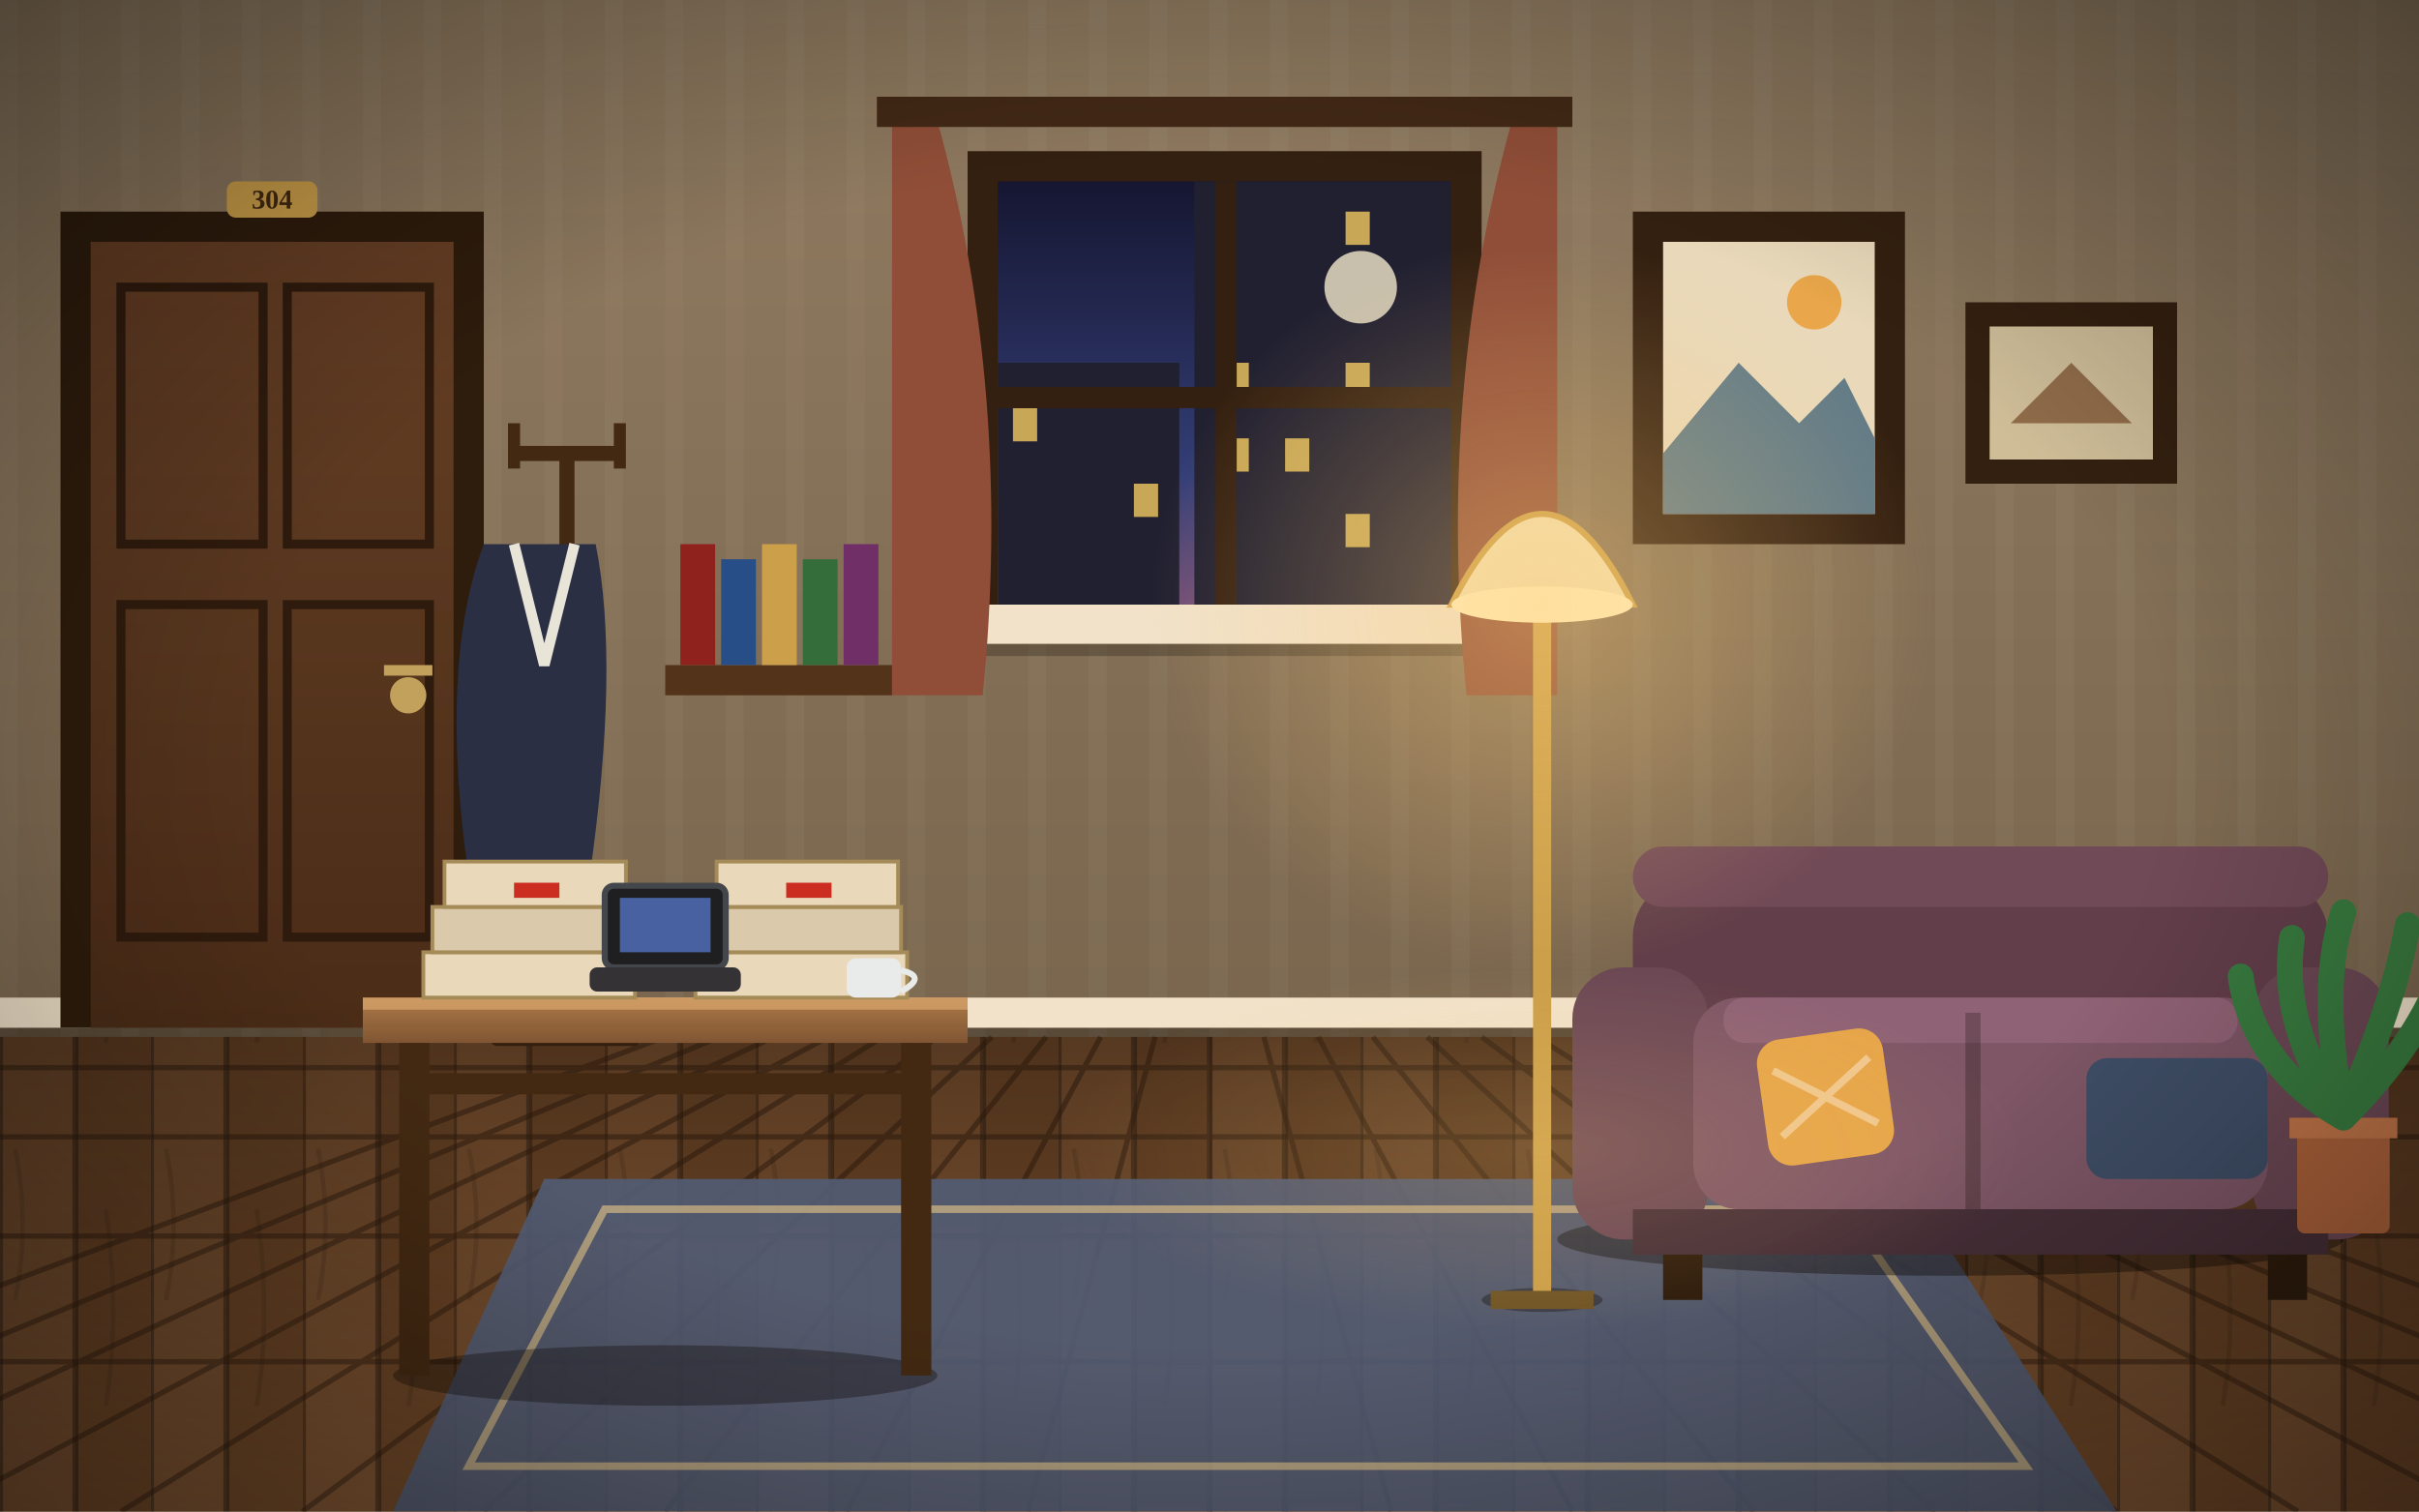
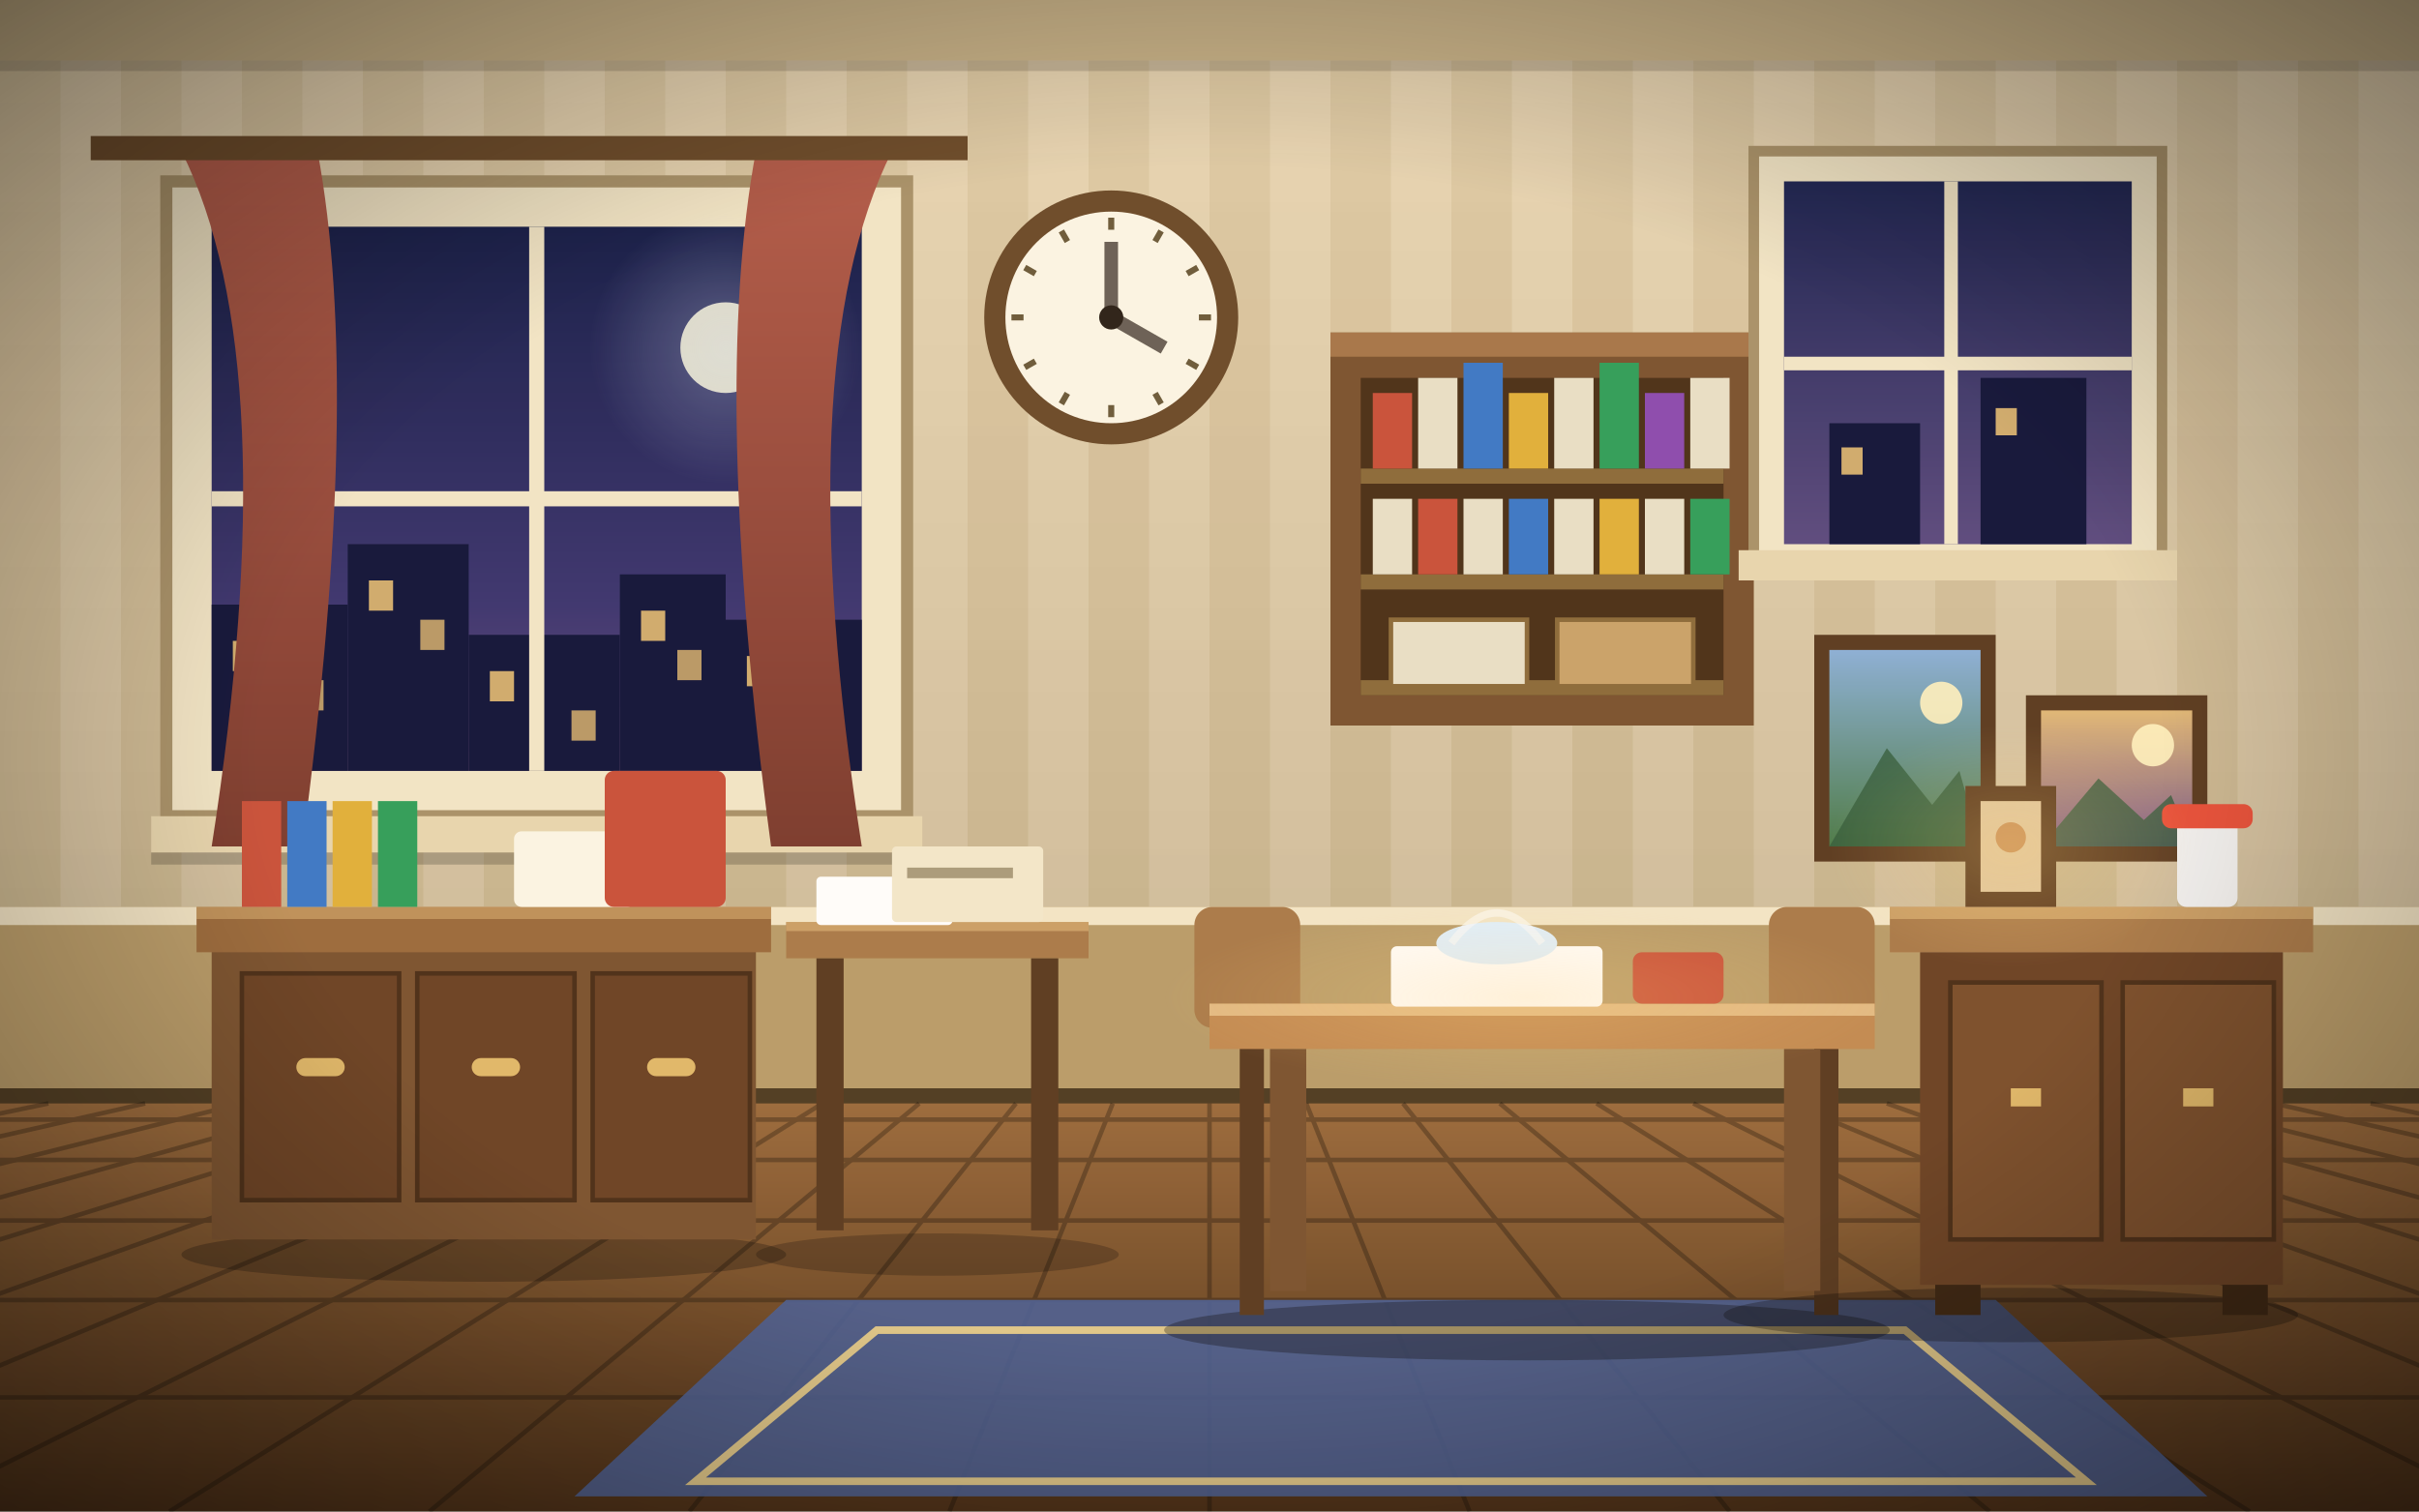
- <svg xmlns="http://www.w3.org/2000/svg" viewBox="0 0 160 100" preserveAspectRatio="xMidYMid slice" width="100%" height="100%">
+ <svg xmlns="http://www.w3.org/2000/svg" viewBox="0 0 160 100" preserveAspectRatio="xMidYMid slice" width="1920" height="1200">
  <defs>
-     <radialGradient id="vgl23" cx="0.5" cy="0.5" r="0.78">
+     <pattern id="cas1" width="8" height="8" patternUnits="userSpaceOnUse">
+       <rect width="8" height="8" fill="#e6d3ae" />
+       <rect width="4" height="8" fill="#dcc79e" />
+     </pattern>
+     <linearGradient id="cas2" x1="0" y1="0" x2="0" y2="1">
+       <stop offset="0" stop-color="#fff" stop-opacity="0.1" />
+       <stop offset="1" stop-color="#000" stop-opacity="0.12" />
+     </linearGradient>
+     <linearGradient id="cas3" x1="0" y1="0" x2="0" y2="1">
+       <stop offset="0" stop-color="#9a6a3c" stop-opacity="1" />
+       <stop offset="1" stop-color="#4a2e16" stop-opacity="1" />
+     </linearGradient>
+     <linearGradient id="cas4" x1="0" y1="0" x2="0" y2="1">
+       <stop offset="0" stop-color="#141c4a" stop-opacity="1" />
+       <stop offset="0.7" stop-color="#3a3470" stop-opacity="1" />
+       <stop offset="1" stop-color="#6a4a7c" stop-opacity="1" />
+     </linearGradient>
+     <radialGradient id="cas5" cx="0.5" cy="0.5" r="0.5">
+       <stop offset="0" stop-color="#dfe8ff" stop-opacity="0.3" />
+       <stop offset="1" stop-color="#dfe8ff" stop-opacity="0" />
+     </radialGradient>
+     <linearGradient id="cas6" x1="0" y1="0" x2="0" y2="1">
+       <stop offset="0" stop-color="#b25a4a" stop-opacity="1" />
+       <stop offset="1" stop-color="#7a3a2e" stop-opacity="1" />
+     </linearGradient>
+     <linearGradient id="cas7" x1="0" y1="0" x2="0" y2="1">
+       <stop offset="0" stop-color="#b25a4a" stop-opacity="1" />
+       <stop offset="1" stop-color="#7a3a2e" stop-opacity="1" />
+     </linearGradient>
+     <linearGradient id="cas8" x1="0" y1="0" x2="0" y2="1">
+       <stop offset="0" stop-color="#8ab0d8" stop-opacity="1" />
+       <stop offset="1" stop-color="#4a7a48" stop-opacity="1" />
+     </linearGradient>
+     <linearGradient id="cas9" x1="0" y1="0" x2="0" y2="1">
+       <stop offset="0" stop-color="#e0b878" stop-opacity="1" />
+       <stop offset="1" stop-color="#7a5a8a" stop-opacity="1" />
+     </linearGradient>
+     <linearGradient id="cas10" x1="0" y1="0" x2="0" y2="1">
+       <stop offset="0" stop-color="#1a2252" stop-opacity="1" />
+       <stop offset="1" stop-color="#5a4a80" stop-opacity="1" />
+     </linearGradient>
+     <radialGradient id="cas11" cx="0.5" cy="0.5" r="0.5">
+       <stop offset="0" stop-color="#ffd27a" stop-opacity="0.25" />
+       <stop offset="1" stop-color="#ffd27a" stop-opacity="0" />
+     </radialGradient>
+     <radialGradient id="cas12" cx="0.5" cy="0.5" r="0.5">
+       <stop offset="0" stop-color="#ffd27a" stop-opacity="0.25" />
+       <stop offset="1" stop-color="#ffd27a" stop-opacity="0" />
+     </radialGradient>
+     <radialGradient id="cas13" cx="0.5" cy="0.5" r="0.78">
      <stop offset="0.5" stop-color="#000" stop-opacity="0" />
      <stop offset="1" stop-color="#000" stop-opacity="0.55" />
    </radialGradient>
-     <linearGradient id="wll23" x1="0" y1="0" x2="0" y2="1">
-       <stop offset="0" stop-color="#8a7a62" />
-       <stop offset="1" stop-color="#6a5a46" />
-     </linearGradient>
-     <pattern id="pkl23" width="10" height="24" patternUnits="userSpaceOnUse">
-       <rect width="10" height="24" fill="#7a5232" />
-       <rect x="5" width="5" height="24" fill="#6c4628" />
-       <path d="M0 0V24M5 0V24" stroke="#000" stroke-opacity=".35" stroke-width=".4" />
-       <path d="M1 4Q2 9 1 14M7 8Q8 15 7 21" stroke="#000" stroke-opacity=".12" stroke-width=".3" fill="none" />
-     </pattern>
-     <linearGradient id="fgll23" x1="0" y1="0" x2="0" y2="1">
-       <stop offset="0" stop-color="#000" stop-opacity="0.35" />
-       <stop offset="1" stop-color="#000" stop-opacity="0" />
-     </linearGradient>
-     <linearGradient id="drl23" x1="0" y1="0" x2="0" y2="1">
-       <stop offset="0" stop-color="#6a4228" />
-       <stop offset="1" stop-color="#4a2c18" />
-     </linearGradient>
-     <linearGradient id="dsl23" x1="0" y1="0" x2="0" y2="1">
-       <stop offset="0" stop-color="#0a1030" />
-       <stop offset="0.7" stop-color="#2a3a7a" />
-       <stop offset="1" stop-color="#6a4a7a" />
-     </linearGradient>
-     <clipPath id="cwl23">
-       <rect x="66" y="12" width="30" height="28" />
-     </clipPath>
-     <linearGradient id="tpl23" x1="0" y1="0" x2="0" y2="1">
-       <stop offset="0" stop-color="#a87848" />
-       <stop offset="1" stop-color="#7a5232" />
-     </linearGradient>
-     <radialGradient id="lml23" cx="0.5" cy="0.5" r="0.5">
-       <stop offset="0" stop-color="#ffcf7a" stop-opacity="0.42" />
-       <stop offset="1" stop-color="#ffcf7a" stop-opacity="0" />
-     </radialGradient>
  </defs>
-   <rect x="0" y="0" width="160" height="100" fill="url(#wll23)" />
-   <rect x="0" y="0" width="1.2" height="70" fill="#fff" opacity=".035" />
-   <rect x="4" y="0" width="1.2" height="70" fill="#fff" opacity=".035" />
-   <rect x="8" y="0" width="1.2" height="70" fill="#fff" opacity=".035" />
-   <rect x="12" y="0" width="1.2" height="70" fill="#fff" opacity=".035" />
-   <rect x="16" y="0" width="1.2" height="70" fill="#fff" opacity=".035" />
-   <rect x="20" y="0" width="1.2" height="70" fill="#fff" opacity=".035" />
-   <rect x="24" y="0" width="1.2" height="70" fill="#fff" opacity=".035" />
-   <rect x="28" y="0" width="1.2" height="70" fill="#fff" opacity=".035" />
-   <rect x="32" y="0" width="1.2" height="70" fill="#fff" opacity=".035" />
-   <rect x="36" y="0" width="1.2" height="70" fill="#fff" opacity=".035" />
-   <rect x="40" y="0" width="1.2" height="70" fill="#fff" opacity=".035" />
-   <rect x="44" y="0" width="1.2" height="70" fill="#fff" opacity=".035" />
-   <rect x="48" y="0" width="1.2" height="70" fill="#fff" opacity=".035" />
-   <rect x="52" y="0" width="1.2" height="70" fill="#fff" opacity=".035" />
-   <rect x="56" y="0" width="1.2" height="70" fill="#fff" opacity=".035" />
-   <rect x="60" y="0" width="1.2" height="70" fill="#fff" opacity=".035" />
-   <rect x="64" y="0" width="1.2" height="70" fill="#fff" opacity=".035" />
-   <rect x="68" y="0" width="1.2" height="70" fill="#fff" opacity=".035" />
-   <rect x="72" y="0" width="1.2" height="70" fill="#fff" opacity=".035" />
-   <rect x="76" y="0" width="1.2" height="70" fill="#fff" opacity=".035" />
-   <rect x="80" y="0" width="1.2" height="70" fill="#fff" opacity=".035" />
-   <rect x="84" y="0" width="1.2" height="70" fill="#fff" opacity=".035" />
-   <rect x="88" y="0" width="1.2" height="70" fill="#fff" opacity=".035" />
-   <rect x="92" y="0" width="1.2" height="70" fill="#fff" opacity=".035" />
-   <rect x="96" y="0" width="1.2" height="70" fill="#fff" opacity=".035" />
-   <rect x="100" y="0" width="1.2" height="70" fill="#fff" opacity=".035" />
-   <rect x="104" y="0" width="1.2" height="70" fill="#fff" opacity=".035" />
-   <rect x="108" y="0" width="1.2" height="70" fill="#fff" opacity=".035" />
-   <rect x="112" y="0" width="1.2" height="70" fill="#fff" opacity=".035" />
-   <rect x="116" y="0" width="1.2" height="70" fill="#fff" opacity=".035" />
-   <rect x="120" y="0" width="1.2" height="70" fill="#fff" opacity=".035" />
-   <rect x="124" y="0" width="1.2" height="70" fill="#fff" opacity=".035" />
-   <rect x="128" y="0" width="1.2" height="70" fill="#fff" opacity=".035" />
-   <rect x="132" y="0" width="1.2" height="70" fill="#fff" opacity=".035" />
-   <rect x="136" y="0" width="1.2" height="70" fill="#fff" opacity=".035" />
-   <rect x="140" y="0" width="1.2" height="70" fill="#fff" opacity=".035" />
-   <rect x="144" y="0" width="1.2" height="70" fill="#fff" opacity=".035" />
-   <rect x="148" y="0" width="1.2" height="70" fill="#fff" opacity=".035" />
-   <rect x="152" y="0" width="1.2" height="70" fill="#fff" opacity=".035" />
-   <rect x="156" y="0" width="1.2" height="70" fill="#fff" opacity=".035" />
-   <rect x="0" y="66" width="160" height="2" fill="#f0e6d0" />
-   <rect x="0" y="68" width="160" height="0.8" fill="#000" opacity=".3" />
-   <rect x="0" y="68.6" width="160" height="31.4" fill="url(#pkl23)" />
-   <g stroke="#2a180c" stroke-width=".35" opacity="0.5">
-     <line x1="44" y1="68.6" x2="-40" y2="100" />
-     <line x1="47.6" y1="68.6" x2="-28" y2="100" />
-     <line x1="51.2" y1="68.6" x2="-16" y2="100" />
-     <line x1="54.8" y1="68.6" x2="-4" y2="100" />
-     <line x1="58.4" y1="68.6" x2="8" y2="100" />
-     <line x1="62" y1="68.6" x2="20" y2="100" />
-     <line x1="65.6" y1="68.6" x2="32" y2="100" />
-     <line x1="69.2" y1="68.6" x2="44" y2="100" />
-     <line x1="72.8" y1="68.6" x2="56" y2="100" />
-     <line x1="76.4" y1="68.6" x2="68" y2="100" />
-     <line x1="80" y1="68.6" x2="80" y2="100" />
-     <line x1="83.6" y1="68.6" x2="92" y2="100" />
-     <line x1="87.2" y1="68.6" x2="104" y2="100" />
-     <line x1="90.8" y1="68.6" x2="116" y2="100" />
-     <line x1="94.4" y1="68.6" x2="128" y2="100" />
-     <line x1="98" y1="68.6" x2="140" y2="100" />
-     <line x1="101.6" y1="68.6" x2="152" y2="100" />
-     <line x1="105.2" y1="68.6" x2="164" y2="100" />
-     <line x1="108.8" y1="68.6" x2="176" y2="100" />
-     <line x1="112.4" y1="68.6" x2="188" y2="100" />
-     <line x1="116" y1="68.6" x2="200" y2="100" />
-     <line x1="0" y1="70.636" x2="160" y2="70.636" />
-     <line x1="0" y1="75.214" x2="160" y2="75.214" />
-     <line x1="0" y1="81.776" x2="160" y2="81.776" />
-     <line x1="0" y1="90.087" x2="160" y2="90.087" />
+   <rect x="0" y="0" width="160" height="72" fill="url(#cas1)" />
+   <rect x="0" y="0" width="160" height="72" fill="url(#cas2)" />
+   <rect x="0" y="0" width="160" height="4" fill="#c9b48a" />
+   <rect x="0" y="4" width="160" height="0.7" fill="#000" opacity="0.15" />
+   <rect x="0" y="60" width="160" height="12" fill="#b89c6a" />
+   <rect x="0" y="60" width="160" height="1.2" fill="#f2e6c8" />
+   <rect x="0" y="72" width="160" height="1.2" fill="#6e5430" />
+   <rect x="0" y="73" width="160" height="27" fill="url(#cas3)" />
+   <g stroke="#000" stroke-width=".3" opacity="0.28">
+     <line x1="-35.2" y1="73" x2="-229.6" y2="100" />
+     <line x1="-28.8" y1="73" x2="-212.4" y2="100" />
+     <line x1="-22.4" y1="73" x2="-195.2" y2="100" />
+     <line x1="-16" y1="73" x2="-178" y2="100" />
+     <line x1="-9.6" y1="73" x2="-160.8" y2="100" />
+     <line x1="-3.2" y1="73" x2="-143.6" y2="100" />
+     <line x1="3.2" y1="73" x2="-126.4" y2="100" />
+     <line x1="9.6" y1="73" x2="-109.2" y2="100" />
+     <line x1="16" y1="73" x2="-92" y2="100" />
+     <line x1="22.4" y1="73" x2="-74.8" y2="100" />
+     <line x1="28.8" y1="73" x2="-57.6" y2="100" />
+     <line x1="35.2" y1="73" x2="-40.4" y2="100" />
+     <line x1="41.6" y1="73" x2="-23.2" y2="100" />
+     <line x1="48" y1="73" x2="-6" y2="100" />
+     <line x1="54.4" y1="73" x2="11.2" y2="100" />
+     <line x1="60.8" y1="73" x2="28.4" y2="100" />
+     <line x1="67.2" y1="73" x2="45.6" y2="100" />
+     <line x1="73.6" y1="73" x2="62.8" y2="100" />
+     <line x1="80" y1="73" x2="80" y2="100" />
+     <line x1="86.4" y1="73" x2="97.2" y2="100" />
+     <line x1="92.8" y1="73" x2="114.4" y2="100" />
+     <line x1="99.2" y1="73" x2="131.6" y2="100" />
+     <line x1="105.6" y1="73" x2="148.8" y2="100" />
+     <line x1="112" y1="73" x2="166" y2="100" />
+     <line x1="118.4" y1="73" x2="183.2" y2="100" />
+     <line x1="124.8" y1="73" x2="200.4" y2="100" />
+     <line x1="131.2" y1="73" x2="217.6" y2="100" />
+     <line x1="137.6" y1="73" x2="234.8" y2="100" />
+     <line x1="144" y1="73" x2="252" y2="100" />
+     <line x1="150.4" y1="73" x2="269.2" y2="100" />
+     <line x1="156.8" y1="73" x2="286.4" y2="100" />
+     <line x1="163.2" y1="73" x2="303.6" y2="100" />
+     <line x1="169.6" y1="73" x2="320.8" y2="100" />
+     <line x1="176" y1="73" x2="338" y2="100" />
+     <line x1="182.4" y1="73" x2="355.2" y2="100" />
+     <line x1="188.8" y1="73" x2="372.4" y2="100" />
+     <line x1="195.2" y1="73" x2="389.6" y2="100" />
+     <line x1="0" y1="74.07" x2="160" y2="74.07" />
+     <line x1="0" y1="76.74" x2="160" y2="76.74" />
+     <line x1="0" y1="80.75" x2="160" y2="80.75" />
+     <line x1="0" y1="86.01" x2="160" y2="86.01" />
+     <line x1="0" y1="92.45" x2="160" y2="92.45" />
  </g>
-   <rect x="0" y="68.6" width="160" height="31.4" fill="url(#fgll23)" />
-   <rect x="4" y="14" width="28" height="54" fill="#241609" />
-   <rect x="6" y="16" width="24" height="52" fill="url(#drl23)" />
-   <rect x="8" y="19" width="9.4" height="17" fill="none" stroke="#2a180c" stroke-width=".6" />
-   <rect x="19" y="19" width="9.4" height="17" fill="none" stroke="#2a180c" stroke-width=".6" />
-   <rect x="8" y="40" width="9.4" height="22" fill="none" stroke="#2a180c" stroke-width=".6" />
-   <rect x="19" y="40" width="9.4" height="22" fill="none" stroke="#2a180c" stroke-width=".6" />
-   <circle cx="27" cy="46" r="1.2" fill="#d9b86a" />
-   <rect x="25.4" y="44" width="3.2" height="0.7" fill="#d9b86a" />
-   <circle cx="18" cy="15" r=".0" fill="#000" />
-   <rect x="15" y="12" width="6" height="2.4" fill="#c9a04a" rx=".6" />
-   <text x="18" y="13.8" font-size="1.8" fill="#3a2410" text-anchor="middle" font-weight="800">304</text>
-   <circle cx="18.4" cy="27" r=".0" fill="#000" />
-   <rect x="6" y="16" width="24" height="52" fill="#000" opacity=".12" />
-   <g transform="translate(37 0)">
-     <rect x="0" y="30" width="1" height="38" fill="#3a2410" />
-     <path d="M-3 30H4" stroke="#3a2410" stroke-width="1" />
-     <path d="M-3 28L-3 31M4 28L4 31" stroke="#3a2410" stroke-width=".8" />
-     <rect x="-4.6" y="68" width="10" height="1.2" fill="#2a180c" rx=".5" />
-     <path d="M-5 36Q-8 44 -6 58H2Q4 44 2.4 36Z" fill="#1f2a44" />
-     <path d="M-3 36L-1 44L1 36" stroke="#e8e8e0" stroke-width=".7" fill="none" />
-   </g>
-   <rect x="64" y="10" width="34" height="32" fill="#2a1a0e" />
-   <rect x="66" y="12" width="30" height="28" fill="url(#dsl23)" />
-   <rect clip-path="url(#cwl23)" x="-2" y="6" width="13" height="73" fill="#161a30" />
-   <rect clip-path="url(#cwl23)" x="0" y="14" width="1.6" height="2.2" fill="#ffd866" opacity=".75" />
-   <rect clip-path="url(#cwl23)" x="4" y="19" width="1.6" height="2.2" fill="#ffd866" opacity=".75" />
-   <rect clip-path="url(#cwl23)" x="4" y="29" width="1.6" height="2.2" fill="#ffd866" opacity=".75" />
-   <rect clip-path="url(#cwl23)" x="0" y="34" width="1.6" height="2.2" fill="#ffd866" opacity=".75" />
-   <rect clip-path="url(#cwl23)" x="8" y="34" width="1.6" height="2.2" fill="#ffd866" opacity=".75" />
-   <rect clip-path="url(#cwl23)" x="12" y="18" width="18" height="61" fill="#161a30" />
-   <rect clip-path="url(#cwl23)" x="18" y="21" width="1.6" height="2.2" fill="#ffd866" opacity=".75" />
-   <rect clip-path="url(#cwl23)" x="22" y="21" width="1.6" height="2.2" fill="#ffd866" opacity=".75" />
-   <rect clip-path="url(#cwl23)" x="14" y="26" width="1.6" height="2.2" fill="#ffd866" opacity=".75" />
-   <rect clip-path="url(#cwl23)" x="18" y="26" width="1.6" height="2.2" fill="#ffd866" opacity=".75" />
-   <rect clip-path="url(#cwl23)" x="22" y="31" width="1.6" height="2.2" fill="#ffd866" opacity=".75" />
-   <rect clip-path="url(#cwl23)" x="31" y="9" width="14" height="70" fill="#161a30" />
-   <rect clip-path="url(#cwl23)" x="33" y="12" width="1.6" height="2.2" fill="#ffd866" opacity=".75" />
-   <rect clip-path="url(#cwl23)" x="37" y="17" width="1.6" height="2.2" fill="#ffd866" opacity=".75" />
-   <rect clip-path="url(#cwl23)" x="33" y="27" width="1.6" height="2.2" fill="#ffd866" opacity=".75" />
-   <rect clip-path="url(#cwl23)" x="41" y="27" width="1.6" height="2.2" fill="#ffd866" opacity=".75" />
-   <rect clip-path="url(#cwl23)" x="37" y="32" width="1.6" height="2.2" fill="#ffd866" opacity=".75" />
-   <rect clip-path="url(#cwl23)" x="47" y="9" width="10" height="70" fill="#161a30" />
-   <rect clip-path="url(#cwl23)" x="53" y="17" width="1.6" height="2.2" fill="#ffd866" opacity=".75" />
-   <rect clip-path="url(#cwl23)" x="49" y="22" width="1.6" height="2.2" fill="#ffd866" opacity=".75" />
-   <rect clip-path="url(#cwl23)" x="53" y="22" width="1.6" height="2.2" fill="#ffd866" opacity=".75" />
-   <rect clip-path="url(#cwl23)" x="49" y="27" width="1.6" height="2.2" fill="#ffd866" opacity=".75" />
-   <rect clip-path="url(#cwl23)" x="53" y="32" width="1.6" height="2.2" fill="#ffd866" opacity=".75" />
-   <rect clip-path="url(#cwl23)" x="57" y="24" width="21" height="55" fill="#161a30" />
-   <rect clip-path="url(#cwl23)" x="67" y="27" width="1.6" height="2.2" fill="#ffd866" opacity=".75" />
-   <rect clip-path="url(#cwl23)" x="75" y="32" width="1.6" height="2.2" fill="#ffd866" opacity=".75" />
-   <rect clip-path="url(#cwl23)" x="79" y="6" width="19" height="73" fill="#161a30" />
-   <rect clip-path="url(#cwl23)" x="89" y="9" width="1.6" height="2.2" fill="#ffd866" opacity=".75" />
-   <rect clip-path="url(#cwl23)" x="89" y="14" width="1.6" height="2.2" fill="#ffd866" opacity=".75" />
-   <rect clip-path="url(#cwl23)" x="81" y="24" width="1.6" height="2.2" fill="#ffd866" opacity=".75" />
-   <rect clip-path="url(#cwl23)" x="89" y="24" width="1.6" height="2.2" fill="#ffd866" opacity=".75" />
-   <rect clip-path="url(#cwl23)" x="81" y="29" width="1.6" height="2.2" fill="#ffd866" opacity=".75" />
-   <rect clip-path="url(#cwl23)" x="85" y="29" width="1.6" height="2.2" fill="#ffd866" opacity=".75" />
-   <rect clip-path="url(#cwl23)" x="89" y="34" width="1.6" height="2.2" fill="#ffd866" opacity=".75" />
-   <rect clip-path="url(#cwl23)" x="100" y="18" width="11" height="61" fill="#161a30" />
-   <rect clip-path="url(#cwl23)" x="102" y="21" width="1.6" height="2.2" fill="#ffd866" opacity=".75" />
-   <rect clip-path="url(#cwl23)" x="106" y="21" width="1.6" height="2.2" fill="#ffd866" opacity=".75" />
-   <rect clip-path="url(#cwl23)" x="102" y="36" width="1.6" height="2.2" fill="#ffd866" opacity=".75" />
-   <rect clip-path="url(#cwl23)" x="113" y="18" width="11" height="61" fill="#161a30" />
-   <rect clip-path="url(#cwl23)" x="115" y="21" width="1.6" height="2.2" fill="#ffd866" opacity=".75" />
-   <rect clip-path="url(#cwl23)" x="119" y="21" width="1.6" height="2.2" fill="#ffd866" opacity=".75" />
-   <rect clip-path="url(#cwl23)" x="115" y="36" width="1.6" height="2.2" fill="#ffd866" opacity=".75" />
-   <rect clip-path="url(#cwl23)" x="126" y="18" width="11" height="61" fill="#161a30" />
-   <rect clip-path="url(#cwl23)" x="128" y="21" width="1.6" height="2.2" fill="#ffd866" opacity=".75" />
-   <rect clip-path="url(#cwl23)" x="132" y="21" width="1.6" height="2.2" fill="#ffd866" opacity=".75" />
-   <rect clip-path="url(#cwl23)" x="128" y="36" width="1.6" height="2.2" fill="#ffd866" opacity=".75" />
-   <rect clip-path="url(#cwl23)" x="139" y="18" width="11" height="61" fill="#161a30" />
-   <rect clip-path="url(#cwl23)" x="141" y="21" width="1.6" height="2.2" fill="#ffd866" opacity=".75" />
-   <rect clip-path="url(#cwl23)" x="145" y="21" width="1.6" height="2.2" fill="#ffd866" opacity=".75" />
-   <rect clip-path="url(#cwl23)" x="141" y="36" width="1.6" height="2.2" fill="#ffd866" opacity=".75" />
-   <rect clip-path="url(#cwl23)" x="152" y="18" width="11" height="61" fill="#161a30" />
-   <rect clip-path="url(#cwl23)" x="154" y="21" width="1.6" height="2.2" fill="#ffd866" opacity=".75" />
-   <rect clip-path="url(#cwl23)" x="158" y="21" width="1.6" height="2.2" fill="#ffd866" opacity=".75" />
-   <rect clip-path="url(#cwl23)" x="154" y="36" width="1.6" height="2.2" fill="#ffd866" opacity=".75" />
-   <rect x="80.4" y="12" width="1.4" height="28" fill="#2a1a0e" />
-   <rect x="66" y="25.6" width="30" height="1.4" fill="#2a1a0e" />
-   <rect x="62" y="40" width="38" height="2.6" fill="#f0e6d0" />
-   <rect x="62" y="42.6" width="38" height="0.8" fill="#000" opacity=".25" />
-   <circle cx="90" cy="19" r="2.4" fill="#f1ecd2" opacity=".8" />
-   <path d="M62 8Q67 26 65 46L59 46L59 8Z M100 8Q95 26 97 46L103 46L103 8Z" fill="#8a4a38" />
-   <rect x="58" y="6.4" width="46" height="2" fill="#3a2414" />
-   <rect x="108" y="14" width="18" height="22" fill="#2a1a0e" />
-   <rect x="110" y="16" width="14" height="18" fill="#e8dcc0" />
-   <path d="M110 30L115 24L119 28L122 25L124 29V34H110Z" fill="#5a7a8a" />
-   <circle cx="120" cy="20" r="1.8" fill="#e8a74a" />
-   <rect x="130" y="20" width="14" height="12" fill="#2a1a0e" />
-   <rect x="131.6" y="21.6" width="10.8" height="8.8" fill="#cdbf9c" />
-   <path d="M133 28L137 24L141 28Z" fill="#8a6a4a" />
-   <rect x="44" y="44" width="15" height="2" fill="#4a2e18" />
-   <rect x="45" y="36" width="2.3" height="8" fill="#8a1c1c" />
-   <rect x="47.7" y="37" width="2.3" height="7" fill="#1c4a8a" />
-   <rect x="50.4" y="36" width="2.3" height="8" fill="#c9a04a" />
-   <rect x="53.1" y="37" width="2.3" height="7" fill="#2a6a3a" />
-   <rect x="55.8" y="36" width="2.3" height="8" fill="#6a2a6a" />
-   <path d="M26 100L36 78H126L140 100Z" fill="#4a5a78" opacity=".9" />
-   <path d="M31 97L40 80H122L134 97Z" fill="none" stroke="#e8c98a" stroke-width=".5" opacity=".6" />
-   <ellipse cx="44" cy="91" rx="18" ry="2" fill="#000" opacity=".35" />
-   <rect x="24" y="66" width="40" height="3" fill="url(#tpl23)" />
-   <rect x="24" y="66" width="40" height="0.8" fill="#d8a870" opacity=".7" />
-   <rect x="26.4" y="69" width="2" height="22" fill="#3a2410" />
-   <rect x="59.6" y="69" width="2" height="22" fill="#3a2410" />
-   <rect x="28" y="71" width="32" height="1.4" fill="#3a2410" />
-   <rect x="28" y="63" width="14" height="3" fill="#e8dcc0" stroke="#a08a58" stroke-width=".25" />
-   <rect x="28.6" y="60" width="13" height="3" fill="#d8ccb0" stroke="#a08a58" stroke-width=".25" />
-   <rect x="29.4" y="57" width="12" height="3" fill="#e8dcc0" stroke="#a08a58" stroke-width=".25" />
-   <rect x="34" y="58.4" width="3" height="1" fill="#c8281f" />
-   <rect x="46" y="63" width="14" height="3" fill="#e8dcc0" stroke="#a08a58" stroke-width=".25" />
-   <rect x="46.6" y="60" width="13" height="3" fill="#d8ccb0" stroke="#a08a58" stroke-width=".25" />
-   <rect x="47.4" y="57" width="12" height="3" fill="#e8dcc0" stroke="#a08a58" stroke-width=".25" />
-   <rect x="52" y="58.4" width="3" height="1" fill="#c8281f" />
-   <rect x="40" y="58.6" width="8" height="5.4" fill="#14181f" stroke="#3a424c" stroke-width=".4" rx=".6" />
-   <rect x="41" y="59.4" width="6" height="3.6" fill="#5b8cff" opacity=".6" />
-   <rect x="39" y="64" width="10" height="1.6" fill="#2a2d33" rx=".5" />
-   <rect x="56" y="63.4" width="3.6" height="2.6" fill="#e8eef2" rx=".6" />
-   <path d="M59.6 64.2Q61.4 64.6 59.6 65.6" stroke="#e8eef2" stroke-width=".4" fill="none" />
-   <ellipse cx="129" cy="82" rx="26" ry="2.4" fill="#000" opacity=".4" />
-   <rect x="108" y="58" width="46" height="14" fill="#5a3a4a" rx="4" />
-   <rect x="108" y="56" width="46" height="4" fill="#6a4658" rx="2" />
-   <rect x="104" y="64" width="9" height="18" fill="#654456" rx="3.4" />
-   <rect x="149" y="64" width="9" height="18" fill="#654456" rx="3.4" />
-   <rect x="112" y="66" width="38" height="14" fill="#785368" rx="3" />
-   <rect x="114" y="66" width="34" height="3" fill="#8a6078" rx="1.4" />
-   <rect x="130" y="67" width="1" height="13" fill="#000" opacity=".25" />
-   <rect x="108" y="80" width="46" height="3" fill="#3e2a38" />
-   <rect x="110" y="83" width="2.6" height="3" fill="#241609" />
-   <rect x="150" y="83" width="2.6" height="3" fill="#241609" />
-   <g transform="translate(116 69) rotate(-8)">
-     <rect x="0" y="0" width="8.4" height="8.4" fill="#e5a64a" rx="1.6" />
-     <path d="M1 2L7.4 6.4M1 6.4L7.4 2" stroke="#fff" stroke-width=".5" opacity=".4" />
-   </g>
-   <rect x="138" y="70" width="12" height="8" fill="#2f4a68" rx="1.4" opacity=".9" />
-   <ellipse cx="102" cy="86" rx="4" ry="0.8" fill="#000" opacity=".35" />
-   <rect x="101.4" y="40" width="1.2" height="46" fill="#c9a04a" />
-   <rect x="98.6" y="85.4" width="6.8" height="1.2" fill="#6a5224" />
-   <path d="M96 40Q102 28 108 40Z" fill="#f2e2b4" stroke="#c9a04a" stroke-width=".4" />
-   <ellipse cx="102" cy="40" rx="6" ry="1.2" fill="#fff2c0" />
-   <ellipse cx="102" cy="40" rx="26" ry="24" fill="url(#lml23)" />
-   <ellipse cx="102" cy="76" rx="32" ry="12" fill="url(#lml23)" opacity=".45" />
-   <g transform="translate(155 68) scale(.85)">
-     <rect x="-3.6" y="8" width="7.2" height="8" fill="#a8603a" rx=".6" />
-     <rect x="-4.2" y="7" width="8.4" height="1.6" fill="#bf7348" />
-     <path d="M0 7Q-7 3 -8 -4M0 7Q6 1 8 -5M0 7Q-2 -3 0 -9M0 7Q4 -2 5 -8M0 7Q-5 0 -4 -7" stroke="#2f7a3f" stroke-width="2" fill="none" stroke-linecap="round" />
-   </g>
-   <rect x="0" y="0" width="160" height="100" fill="#ff9a4a" opacity=".05" />
-   <rect width="160" height="100" fill="url(#vgl23)" />
+   <rect x="0" y="72" width="160" height="1" fill="#000" opacity="0.3" />
+   <path d="M52 86L132 86L146 99L38 99Z" fill="#4a5f94" opacity="0.9" />
+   <path d="M58 88L126 88L138 98L46 98Z" fill="none" stroke="#e0c88a" stroke-width="0.5" />
+   <rect x="11" y="12" width="49" height="42" fill="#f1e6c8" stroke="#a8926a" stroke-width="0.8" />
+   <rect x="14" y="15" width="43" height="36" fill="url(#cas4)" />
+   <circle cx="48" cy="23" r="3" fill="#f1eed2" opacity="0.9" />
+   <ellipse cx="48" cy="23" rx="9" ry="9" fill="url(#cas5)" />
+   <rect x="14" y="40" width="9" height="11" fill="#10143a" />
+   <rect x="15.4" y="42.4" width="1.6" height="2" fill="#ffd27a" opacity="0.8" />
+   <rect x="19.8" y="45" width="1.6" height="2" fill="#ffd27a" opacity="0.7" />
+   <rect x="23" y="36" width="8" height="15" fill="#10143a" />
+   <rect x="24.4" y="38.4" width="1.6" height="2" fill="#ffd27a" opacity="0.8" />
+   <rect x="27.8" y="41" width="1.6" height="2" fill="#ffd27a" opacity="0.7" />
+   <rect x="31" y="42" width="10" height="9" fill="#10143a" />
+   <rect x="32.4" y="44.4" width="1.6" height="2" fill="#ffd27a" opacity="0.8" />
+   <rect x="37.8" y="47" width="1.6" height="2" fill="#ffd27a" opacity="0.7" />
+   <rect x="41" y="38" width="7" height="13" fill="#10143a" />
+   <rect x="42.4" y="40.4" width="1.6" height="2" fill="#ffd27a" opacity="0.8" />
+   <rect x="44.8" y="43" width="1.6" height="2" fill="#ffd27a" opacity="0.7" />
+   <rect x="48" y="41" width="9" height="10" fill="#10143a" />
+   <rect x="49.4" y="43.4" width="1.6" height="2" fill="#ffd27a" opacity="0.8" />
+   <rect x="53.8" y="46" width="1.6" height="2" fill="#ffd27a" opacity="0.7" />
+   <rect x="35" y="15" width="1" height="36" fill="#f1e6c8" />
+   <rect x="14" y="32.5" width="43" height="1" fill="#f1e6c8" />
+   <rect x="10" y="54" width="51" height="2.4" fill="#e7d6b0" />
+   <rect x="10" y="56.4" width="51" height="0.8" fill="#000" opacity="0.2" />
+   <path d="M12 10Q19 24 14 56H20Q24 26 21 10Z" fill="url(#cas6)" />
+   <path d="M59 10Q52 24 57 56H51Q47 26 50 10Z" fill="url(#cas7)" />
+   <rect x="6" y="9" width="58" height="1.6" fill="#6a4a2a" />
+   <circle cx="73.5" cy="21" r="8.4" fill="#6a4a2a" />
+   <circle cx="73.5" cy="21" r="7" fill="#fbf6e6" />
+   <line x1="79.3" y1="21" x2="80.1" y2="21" stroke="#6a5a3a" stroke-width="0.4" />
+   <line x1="78.52" y1="23.9" x2="79.22" y2="24.3" stroke="#6a5a3a" stroke-width="0.4" />
+   <line x1="76.4" y1="26.02" x2="76.8" y2="26.72" stroke="#6a5a3a" stroke-width="0.4" />
+   <line x1="73.5" y1="26.8" x2="73.5" y2="27.6" stroke="#6a5a3a" stroke-width="0.4" />
+   <line x1="70.6" y1="26.02" x2="70.2" y2="26.72" stroke="#6a5a3a" stroke-width="0.4" />
+   <line x1="68.48" y1="23.9" x2="67.78" y2="24.3" stroke="#6a5a3a" stroke-width="0.4" />
+   <line x1="67.7" y1="21" x2="66.9" y2="21" stroke="#6a5a3a" stroke-width="0.4" />
+   <line x1="68.48" y1="18.1" x2="67.78" y2="17.7" stroke="#6a5a3a" stroke-width="0.4" />
+   <line x1="70.6" y1="15.98" x2="70.2" y2="15.28" stroke="#6a5a3a" stroke-width="0.4" />
+   <line x1="73.5" y1="15.2" x2="73.5" y2="14.4" stroke="#6a5a3a" stroke-width="0.4" />
+   <line x1="76.4" y1="15.98" x2="76.8" y2="15.28" stroke="#6a5a3a" stroke-width="0.4" />
+   <line x1="78.52" y1="18.1" x2="79.22" y2="17.7" stroke="#6a5a3a" stroke-width="0.4" />
+   <path d="M73.5 21V16M73.5 21L77 23" fill="none" opacity="0.7" stroke="#2a2018" stroke-width="0.9" />
+   <circle cx="73.5" cy="21" r="0.8" fill="#2a2018" />
+   <rect x="88" y="22" width="28" height="26" fill="#7a5230" />
+   <rect x="88" y="22" width="28" height="1.6" fill="#b08050" opacity="0.8" />
+   <rect x="90" y="25" width="24" height="21" fill="#4a3018" />
+   <rect x="90" y="31" width="24" height="1" fill="#8a6a3a" />
+   <rect x="90" y="38" width="24" height="1" fill="#8a6a3a" />
+   <rect x="90" y="45" width="24" height="1" fill="#8a6a3a" />
+   <rect x="90.8" y="26" width="2.6" height="5" fill="#c8503a" />
+   <rect x="93.8" y="25" width="2.6" height="6" fill="#e8e0c8" />
+   <rect x="96.8" y="24" width="2.6" height="7" fill="#3a78c8" />
+   <rect x="99.8" y="26" width="2.6" height="5" fill="#e0b03a" />
+   <rect x="102.8" y="25" width="2.6" height="6" fill="#e8e0c8" />
+   <rect x="105.8" y="24" width="2.6" height="7" fill="#2f9e5b" />
+   <rect x="108.8" y="26" width="2.6" height="5" fill="#8a4ab0" />
+   <rect x="111.8" y="25" width="2.6" height="6" fill="#e8e0c8" />
+   <rect x="90.8" y="33" width="2.6" height="5" fill="#e8e0c8" />
+   <rect x="93.8" y="33" width="2.6" height="5" fill="#c8503a" />
+   <rect x="96.8" y="33" width="2.6" height="5" fill="#e8e0c8" />
+   <rect x="99.8" y="33" width="2.6" height="5" fill="#3a78c8" />
+   <rect x="102.8" y="33" width="2.6" height="5" fill="#e8e0c8" />
+   <rect x="105.8" y="33" width="2.6" height="5" fill="#e0b03a" />
+   <rect x="108.8" y="33" width="2.6" height="5" fill="#e8e0c8" />
+   <rect x="111.8" y="33" width="2.6" height="5" fill="#2f9e5b" />
+   <rect x="92" y="41" width="9" height="4.4" fill="#e8e0c8" stroke="#8a6a3a" stroke-width="0.3" />
+   <rect x="103" y="41" width="9" height="4.4" fill="#c9a26a" stroke="#8a6a3a" stroke-width="0.3" />
+   <rect x="70" y="36" width="18" height="12" fill="#7a5230" opacity="0.0" />
+   <rect x="120" y="42" width="12" height="15" fill="#5a3a20" />
+   <rect x="121" y="43" width="10" height="13" fill="url(#cas8)" />
+   <circle cx="128.4" cy="46.5" r="1.4" fill="#fff2c0" opacity="0.9" />
+   <path d="M121 56L124.8 49.5L127.8 53.25L129.6 51.0L131 56Z" fill="#2f5a3a" opacity="0.75" />
+   <rect x="134" y="46" width="12" height="11" fill="#5a3a20" />
+   <rect x="135" y="47" width="10" height="9" fill="url(#cas9)" />
+   <circle cx="142.4" cy="49.3" r="1.4" fill="#fff2c0" opacity="0.9" />
+   <path d="M135 56L138.8 51.5L141.8 54.25L143.6 52.6L145 56Z" fill="#2f5a3a" opacity="0.75" />
+   <rect x="116" y="10" width="27" height="28" fill="#f1e6c8" stroke="#a8926a" stroke-width="0.7" />
+   <rect x="118" y="12" width="23" height="24" fill="url(#cas10)" />
+   <rect x="128.6" y="12" width="0.9" height="24" fill="#f1e6c8" />
+   <rect x="118" y="23.6" width="23" height="0.9" fill="#f1e6c8" />
+   <rect x="121" y="28" width="6" height="8" fill="#10143a" />
+   <rect x="121.8" y="29.6" width="1.4" height="1.8" fill="#ffd27a" opacity="0.8" />
+   <rect x="131" y="25" width="7" height="11" fill="#10143a" />
+   <rect x="132" y="27" width="1.4" height="1.8" fill="#ffd27a" opacity="0.8" />
+   <rect x="115" y="36.4" width="29" height="2" fill="#e7d6b0" />
+   <ellipse cx="32" cy="83" rx="20" ry="1.8" fill="#000" opacity="0.25" />
+   <rect x="14" y="62" width="36" height="20" fill="#7a5230" />
+   <rect x="13" y="60" width="38" height="3" fill="#9a6a3c" />
+   <rect x="13" y="60" width="38" height="0.8" fill="#e0b87a" opacity="0.5" />
+   <rect x="16" y="64.4" width="10.4" height="15" fill="#6a4224" stroke="#4a2e18" stroke-width="0.3" />
+   <rect x="19.6" y="70" width="3.2" height="1.2" fill="#e0b86a" rx="0.6" />
+   <rect x="27.6" y="64.4" width="10.4" height="15" fill="#6a4224" stroke="#4a2e18" stroke-width="0.3" />
+   <rect x="31.2" y="70" width="3.2" height="1.2" fill="#e0b86a" rx="0.6" />
+   <rect x="39.2" y="64.4" width="10.4" height="15" fill="#6a4224" stroke="#4a2e18" stroke-width="0.3" />
+   <rect x="42.8" y="70" width="3.2" height="1.2" fill="#e0b86a" rx="0.6" />
+   <rect x="16" y="53" width="2.6" height="7" fill="#c8503a" />
+   <rect x="19" y="53" width="2.6" height="7" fill="#3a78c8" />
+   <rect x="22" y="53" width="2.6" height="7" fill="#e0b03a" />
+   <rect x="25" y="53" width="2.6" height="7" fill="#2f9e5b" />
+   <rect x="34" y="55" width="8" height="5" fill="#fbf6e6" rx="0.5" />
+   <rect x="40" y="51" width="8" height="9" fill="#c8503a" rx="0.6" />
+   <ellipse cx="62" cy="83" rx="12" ry="1.4" fill="#000" opacity="0.22" />
+   <rect x="52" y="61" width="20" height="2.4" fill="#a97a4a" />
+   <rect x="52" y="61" width="20" height="0.6" fill="#e0b87a" opacity="0.6" />
+   <rect x="54" y="63.4" width="1.8" height="18" fill="#5a3a20" />
+   <rect x="68.2" y="63.4" width="1.8" height="18" fill="#5a3a20" />
+   <rect x="54" y="58" width="9" height="3.2" fill="#fff" rx="0.3" />
+   <rect x="59" y="56" width="10" height="5" fill="#f2e8cc" rx="0.3" />
+   <rect x="60" y="57.4" width="7" height="0.7" fill="#8a7a5a" opacity="0.7" />
+   <ellipse cx="101" cy="88" rx="24" ry="2" fill="#000" opacity="0.3" />
+   <rect x="82" y="67" width="1.6" height="20" fill="#5a3a20" />
+   <rect x="79" y="60" width="7" height="8" fill="#a97a4a" rx="1.2" />
+   <rect x="120" y="67" width="1.6" height="20" fill="#5a3a20" />
+   <rect x="117" y="60" width="7" height="8" fill="#a97a4a" rx="1.2" />
+   <rect x="80" y="66.4" width="44" height="3" fill="#c28a52" />
+   <rect x="80" y="66.4" width="44" height="0.8" fill="#f0cf9a" opacity="0.7" />
+   <rect x="84" y="69.4" width="2.4" height="16" fill="#7a5230" />
+   <rect x="118" y="69.4" width="2.4" height="16" fill="#7a5230" />
+   <rect x="100" y="69.4" width="2.4" height="16" fill="#7a5230" opacity="0.0" />
+   <rect x="92" y="62.6" width="14" height="4" fill="#fff" rx="0.4" />
+   <ellipse cx="99" cy="62.4" rx="4" ry="1.4" fill="#dff0ff" />
+   <rect x="108" y="63" width="6" height="3.4" fill="#c8503a" rx="0.6" />
+   <path d="M96 62.4q3-4 6 0" fill="none" opacity="0.5" stroke="#fff" stroke-width="0.5" />
+   <ellipse cx="101" cy="66" rx="24" ry="6" fill="url(#cas11)" />
+   <ellipse cx="133" cy="87" rx="19" ry="1.8" fill="#000" opacity="0.28" />
+   <rect x="125" y="60" width="28" height="3" fill="#a97a4a" />
+   <rect x="125" y="60" width="28" height="0.8" fill="#e0b87a" opacity="0.6" />
+   <rect x="127" y="63" width="24" height="22" fill="#6a4224" />
+   <rect x="129" y="65" width="10" height="17" fill="#7a4e2c" stroke="#4a2e18" stroke-width="0.3" />
+   <rect x="133" y="72" width="2" height="1.2" fill="#e0b86a" />
+   <rect x="140.4" y="65" width="10" height="17" fill="#7a4e2c" stroke="#4a2e18" stroke-width="0.3" />
+   <rect x="144.4" y="72" width="2" height="1.2" fill="#e0b86a" />
+   <rect x="128" y="85" width="3" height="2" fill="#3a2412" />
+   <rect x="147" y="85" width="3" height="2" fill="#3a2412" />
+   <rect x="130" y="52" width="6" height="8" fill="#5a3a20" />
+   <rect x="131" y="53" width="4" height="6" fill="#e0c8a0" />
+   <circle cx="133" cy="55.4" r="1" fill="#c8905a" />
+   <rect x="144" y="54" width="4" height="6" fill="#f2f2f2" rx="0.6" />
+   <rect x="143" y="53.2" width="6" height="1.6" fill="#e8503a" rx="0.6" />
+   <ellipse cx="133" cy="56" rx="12" ry="8" fill="url(#cas12)" />
+   <rect x="63.2" y="40" width="1" height="22" fill="#6a5a3a" opacity="0.0" />
+   <rect x="0" y="0" width="160" height="100" fill="#ffb060" opacity="0.04" />
+   <rect width="160" height="100" fill="url(#cas13)" />
</svg>
